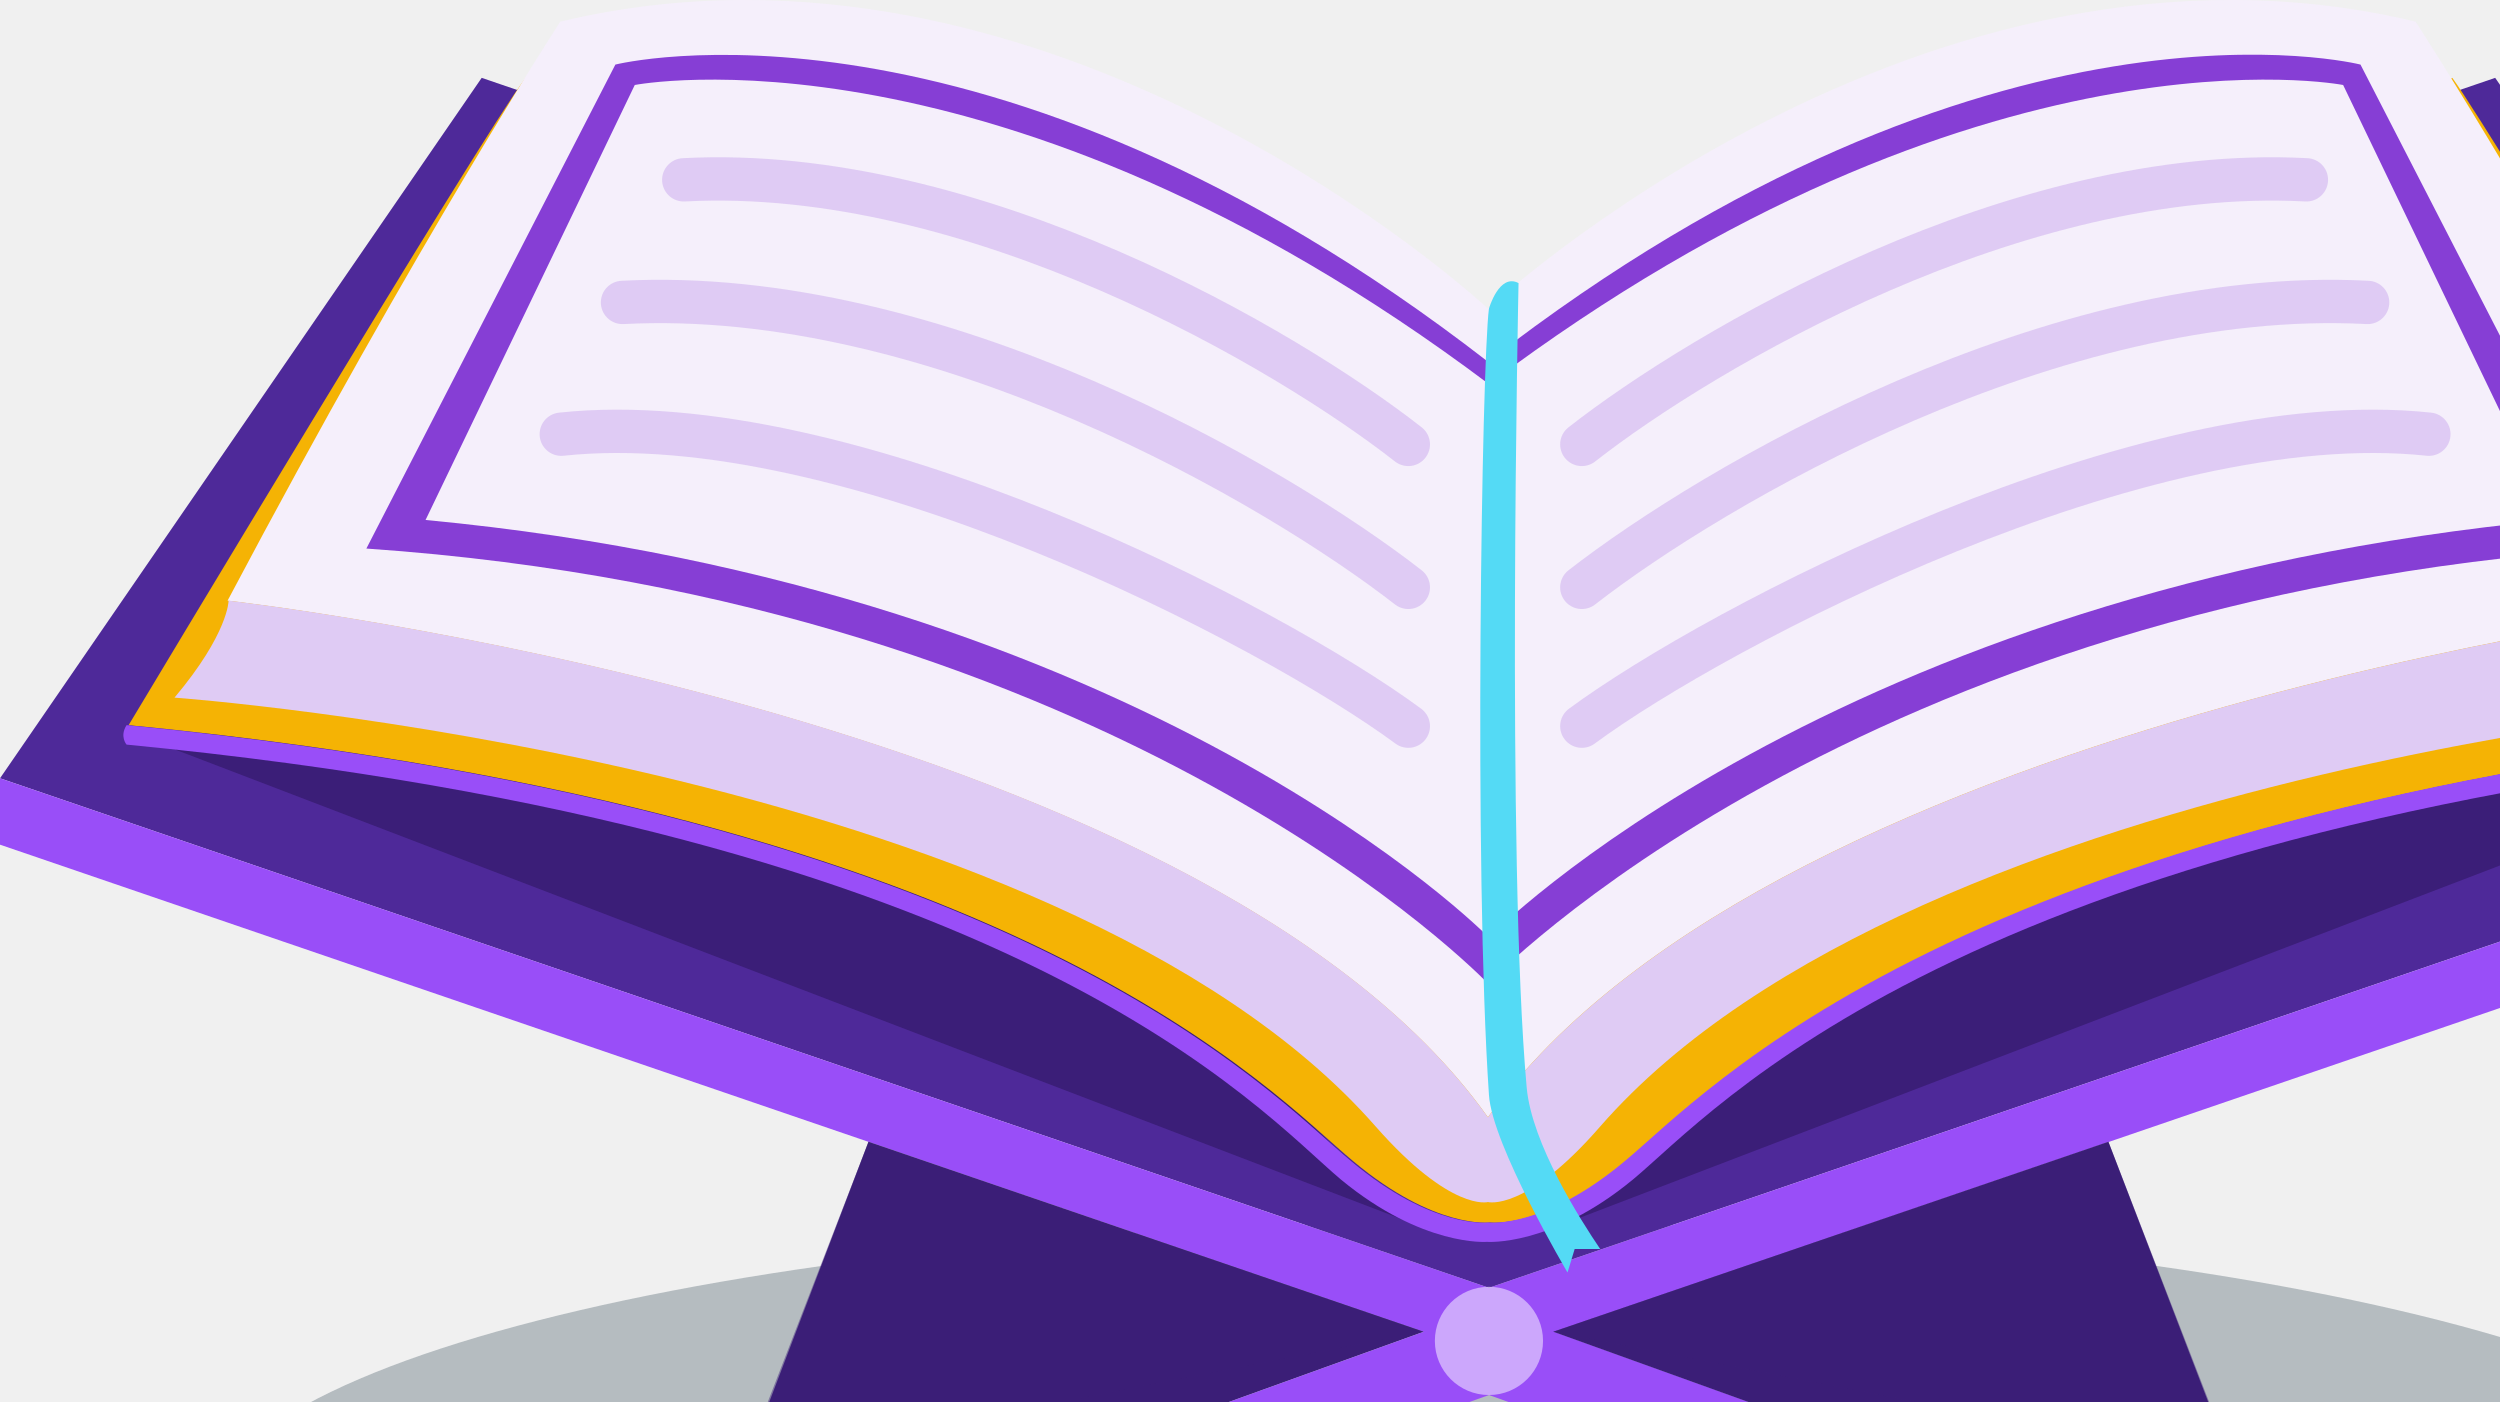
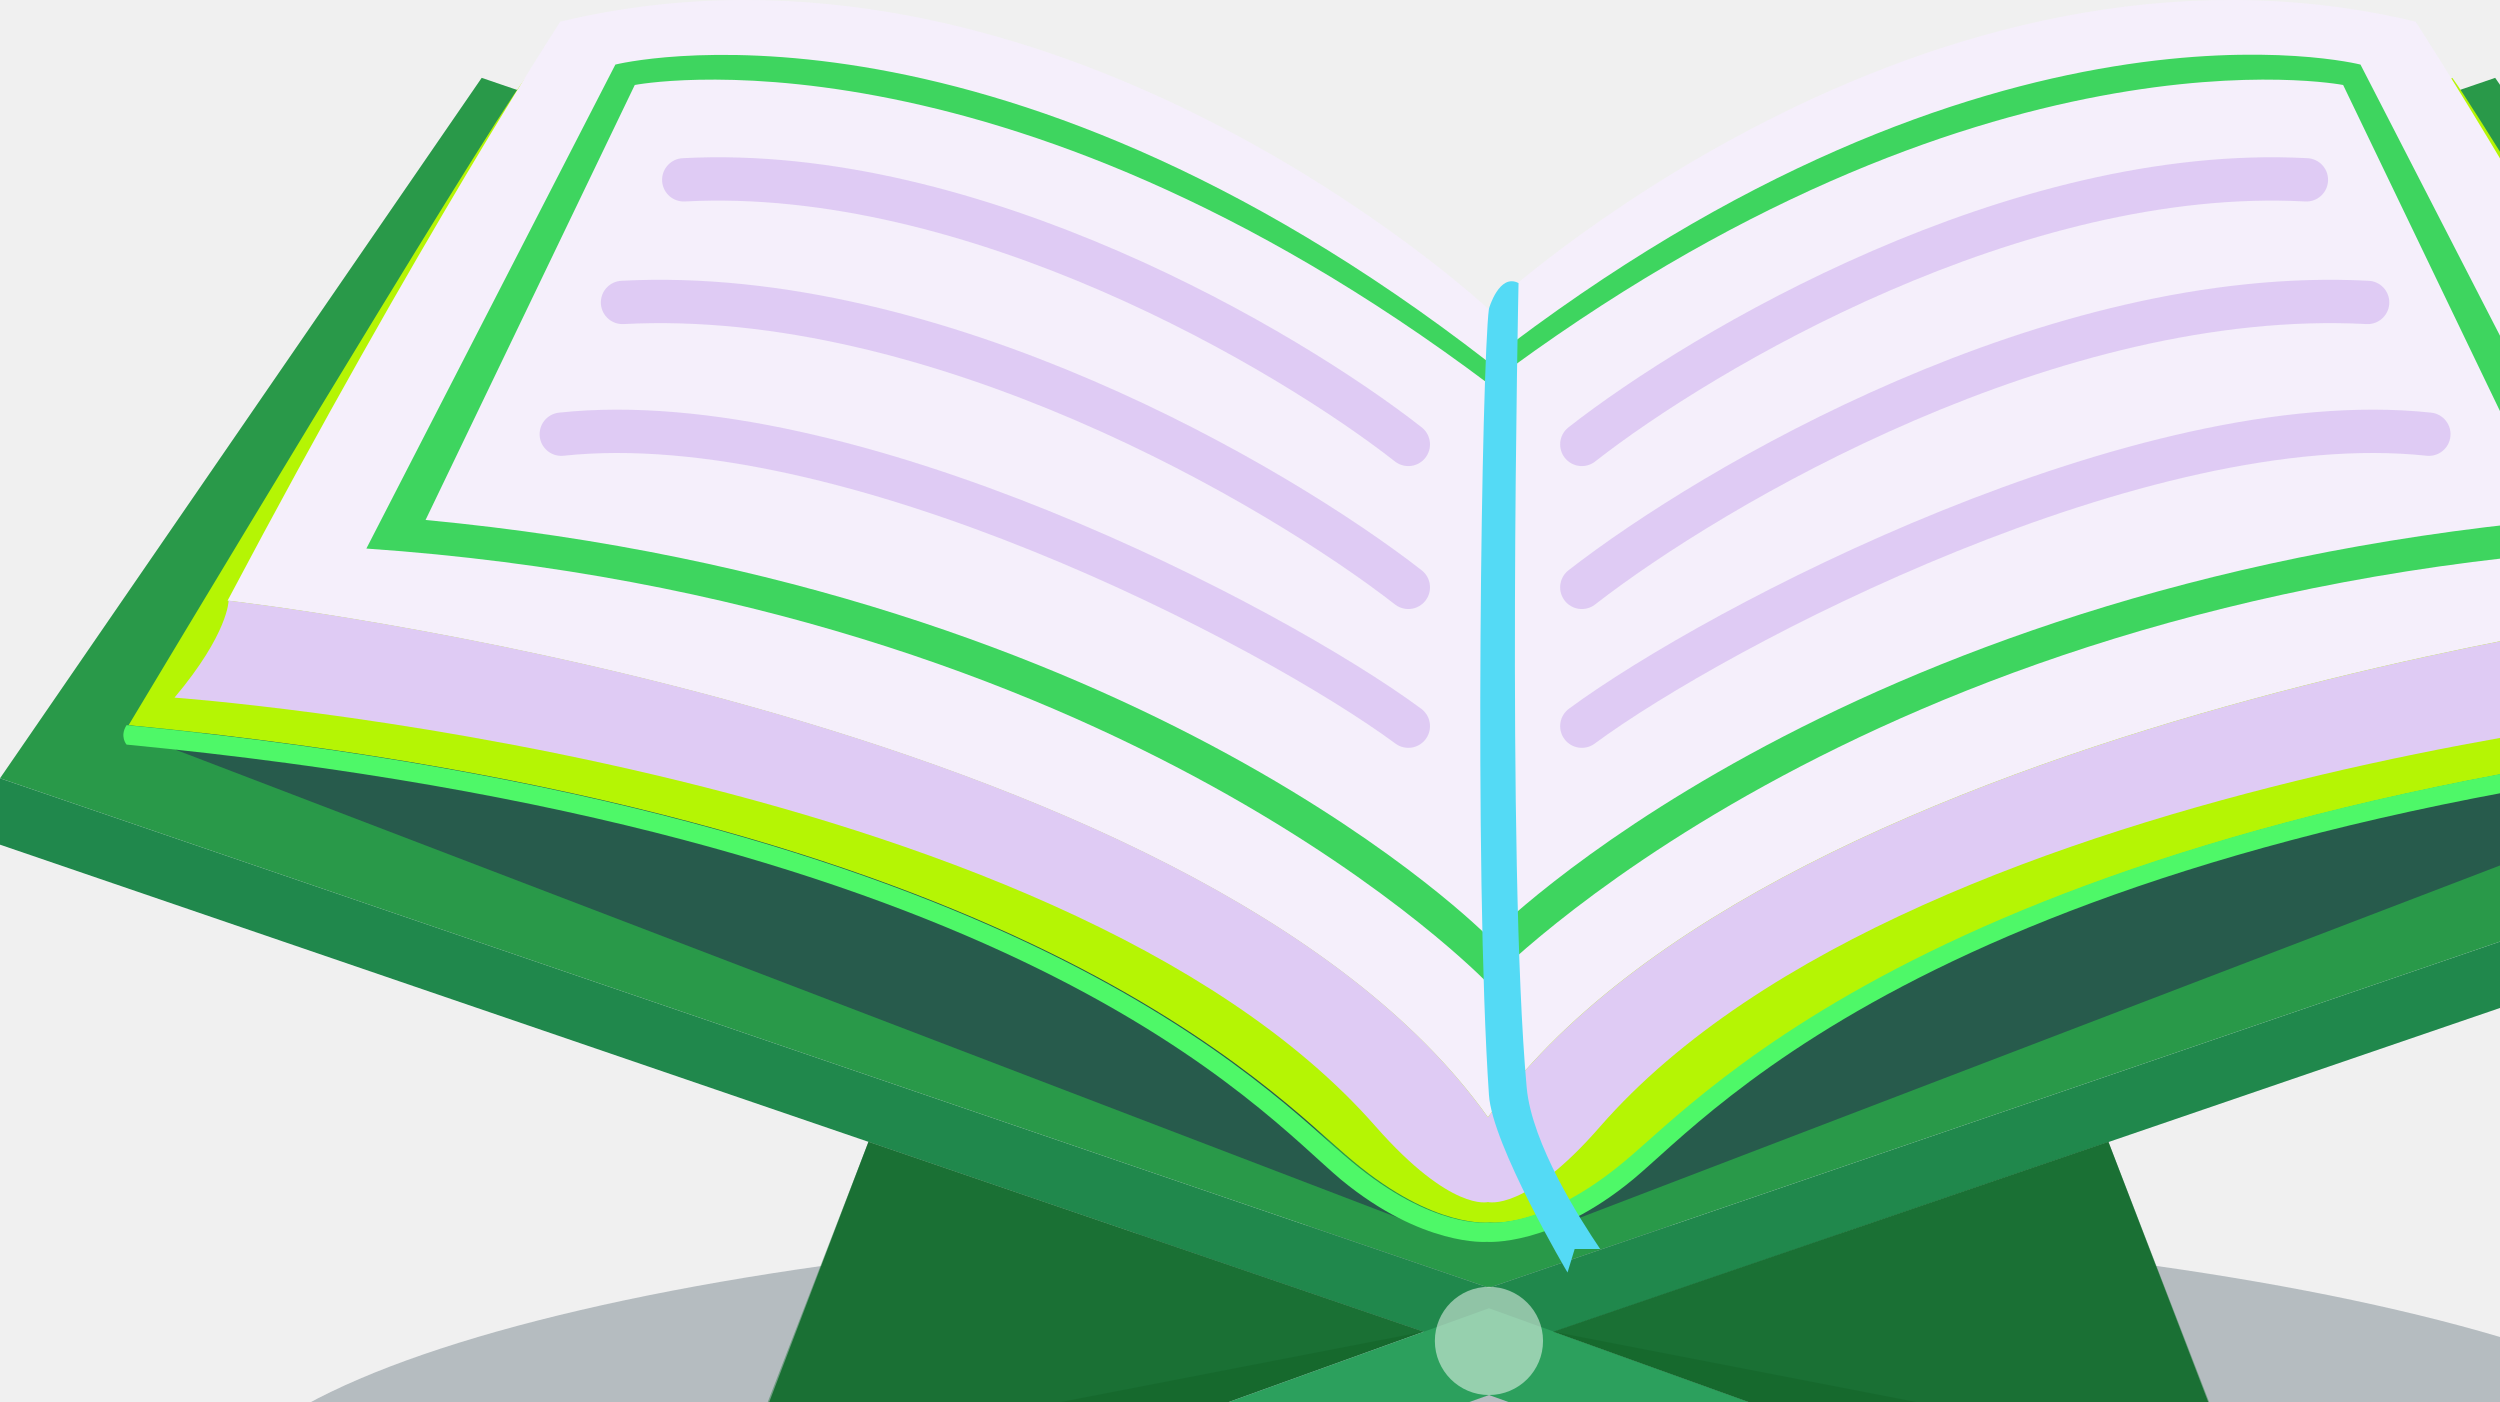
<svg xmlns="http://www.w3.org/2000/svg" width="173" height="97" viewBox="0 0 173 97" fill="none">
  <path opacity="0.25" d="M103.035 126C152.14 126 191.947 116.731 191.947 105.297C191.947 93.863 152.14 84.594 103.035 84.594C53.931 84.594 14.124 93.863 14.124 105.297C14.124 116.731 53.931 126 103.035 126Z" fill="#042030" />
-   <path d="M172.667 5.387L103.035 29.198L33.333 5.387L0 53.858L103.035 89.117L206 53.858L172.667 5.387Z" fill="#4E2999" />
+   <path d="M172.667 5.387L103.035 29.198L33.333 5.387L0 53.858L103.035 89.117L206 53.858L172.667 5.387Z" fill="#299949" />
  <path opacity="0.45" d="M12.147 51.88L97.597 84.594L68.219 55.483C68.219 55.483 19.986 43.825 12.147 51.88Z" fill="#240F4F" />
  <path opacity="0.45" d="M193.924 51.88L108.473 84.594L137.851 55.483C137.781 55.483 186.014 43.825 193.924 51.88Z" fill="#240F4F" />
-   <path d="M103.035 89.117L0 53.858V58.451L103.035 93.709L206 58.451V53.858L103.035 89.117Z" fill="#994EF8" />
-   <path d="M48.163 110.314L60.098 79.012L98.516 92.155L48.163 110.314Z" fill="#3B1E77" />
-   <path opacity="0.45" d="M51.482 101.27L98.516 92.155L60.098 79.012L51.482 101.27Z" fill="#3B1E77" />
-   <path d="M103.035 90.53L48.163 110.314L52.259 114.624L103.035 96.536L153.741 114.624L157.907 110.314L103.035 90.53Z" fill="#994EF8" />
-   <path d="M157.907 110.314L145.902 79.012L107.484 92.155L157.907 110.314Z" fill="#3B1E77" />
-   <path opacity="0.45" d="M154.518 101.27L107.484 92.155L145.902 79.012L154.518 101.27Z" fill="#3B1E77" />
+   <path d="M103.035 89.117L0 53.858V58.451L103.035 93.709L206 58.451V53.858L103.035 89.117Z" fill="#20884C" />
+   <path d="M48.163 110.314L60.098 79.012L98.516 92.155L48.163 110.314Z" fill="#16692D" />
+   <path opacity="0.45" d="M51.482 101.27L98.516 92.155L60.098 79.012L51.482 101.27Z" fill="#1E773C" />
+   <path d="M103.035 90.53L48.163 110.314L52.259 114.624L103.035 96.536L153.741 114.624L157.907 110.314L103.035 90.53Z" fill="#2CA05D" />
+   <path d="M157.907 110.314L145.902 79.012L107.484 92.155L157.907 110.314Z" fill="#16692D" />
+   <path opacity="0.45" d="M154.518 101.27L107.484 92.155L145.902 79.012L154.518 101.27Z" fill="#1E773C" />
  <path d="M103.035 96.536C105.102 96.536 106.778 94.859 106.778 92.791C106.778 90.722 105.102 89.046 103.035 89.046C100.968 89.046 99.292 90.722 99.292 92.791C99.292 94.859 100.968 96.536 103.035 96.536Z" fill="white" fill-opacity="0.5" />
-   <path d="M169.701 5.387L103.035 38.596L36.37 5.387C33.333 9.414 8.898 50.184 8.898 50.184C9.181 50.184 9.393 50.255 9.675 50.255C70.974 56.402 87.993 75.692 93.643 80.355C99.292 85.089 103.106 84.594 103.106 84.594C103.106 84.594 106.919 85.089 112.569 80.355C118.219 75.692 135.238 56.402 196.537 50.255C196.819 50.255 197.031 50.184 197.314 50.184C197.172 50.184 172.667 9.485 169.701 5.387Z" fill="#F5B304" />
-   <path d="M197.172 50.184C196.89 50.184 196.678 50.255 196.396 50.255C135.097 56.402 118.077 75.692 112.428 80.355C106.778 85.089 102.965 84.594 102.965 84.594C102.965 84.594 99.151 85.089 93.502 80.355C87.852 75.692 70.832 56.402 9.534 50.255C9.251 50.255 9.039 50.184 8.757 50.184C8.263 50.961 8.757 51.526 8.757 51.526C70.691 57.532 87.146 76.893 92.795 81.627C98.445 86.29 102.894 85.937 102.894 85.937C102.894 85.937 107.343 86.29 112.993 81.627C118.642 76.963 135.097 57.603 197.031 51.526C197.172 51.526 197.667 50.961 197.172 50.184Z" fill="#994EF8" />
+   <path d="M169.701 5.387L103.035 38.596L36.37 5.387C33.333 9.414 8.898 50.184 8.898 50.184C9.181 50.184 9.393 50.255 9.675 50.255C70.974 56.402 87.993 75.692 93.643 80.355C99.292 85.089 103.106 84.594 103.106 84.594C103.106 84.594 106.919 85.089 112.569 80.355C118.219 75.692 135.238 56.402 196.537 50.255C196.819 50.255 197.031 50.184 197.314 50.184C197.172 50.184 172.667 9.485 169.701 5.387Z" fill="#B5F504" />
+   <path d="M197.172 50.184C196.89 50.184 196.678 50.255 196.396 50.255C135.097 56.402 118.077 75.692 112.428 80.355C106.778 85.089 102.965 84.594 102.965 84.594C102.965 84.594 99.151 85.089 93.502 80.355C87.852 75.692 70.832 56.402 9.534 50.255C9.251 50.255 9.039 50.184 8.757 50.184C8.263 50.961 8.757 51.526 8.757 51.526C70.691 57.532 87.146 76.893 92.795 81.627C98.445 86.29 102.894 85.937 102.894 85.937C102.894 85.937 107.343 86.29 112.993 81.627C118.642 76.963 135.097 57.603 197.031 51.526C197.172 51.526 197.667 50.961 197.172 50.184Z" fill="#4EF868" />
  <path d="M167.159 1.501C133.049 -6.696 102.965 21.355 102.965 21.355C102.965 21.355 72.88 -6.696 38.771 1.501C38.771 1.501 29.096 16.339 15.748 41.564C15.748 41.564 82.909 49.124 102.965 77.317C123.021 49.124 190.181 41.564 190.181 41.564C176.834 16.339 167.159 1.501 167.159 1.501Z" fill="#F5EFFB" />
  <path d="M190.181 41.564C190.181 41.564 123.021 49.124 102.965 77.317C82.979 49.124 15.819 41.564 15.819 41.564C15.819 41.564 15.819 43.825 12.076 48.276C12.076 48.276 73.022 52.657 95.196 77.953C100.422 83.888 102.965 83.181 102.965 83.181C102.965 83.181 105.578 83.888 110.733 77.953C132.837 52.657 193.853 48.276 193.853 48.276C190.181 43.754 190.181 41.564 190.181 41.564Z" fill="#DFCBF4" />
-   <path d="M163.345 4.468C163.345 4.468 137.851 -2.032 102.965 25.03C68.149 -1.962 42.584 4.468 42.584 4.468L25.353 37.96C77.753 41.564 102.965 68.06 102.965 68.06C102.965 68.06 128.176 41.564 180.577 37.96L163.345 4.468ZM103.035 64.881C103.035 64.881 79.448 40.716 29.449 35.982L43.926 5.881C43.926 5.881 68.996 1.006 103.035 26.584C137.074 1.006 162.145 5.881 162.145 5.881L176.622 35.982C126.623 40.716 103.035 64.881 103.035 64.881Z" fill="#863ED5" />
+   <path d="M163.345 4.468C163.345 4.468 137.851 -2.032 102.965 25.03C68.149 -1.962 42.584 4.468 42.584 4.468L25.353 37.96C77.753 41.564 102.965 68.06 102.965 68.06C102.965 68.06 128.176 41.564 180.577 37.96L163.345 4.468ZM103.035 64.881C103.035 64.881 79.448 40.716 29.449 35.982L43.926 5.881C43.926 5.881 68.996 1.006 103.035 26.584C137.074 1.006 162.145 5.881 162.145 5.881L176.622 35.982C126.623 40.716 103.035 64.881 103.035 64.881Z" fill="#3ED55F" />
  <path opacity="0.2" d="M109.462 50.25C118.878 43.302 148.303 27.927 168.077 30.046" stroke="#863ED5" stroke-width="3" stroke-linecap="round" />
  <path opacity="0.2" d="M109.462 30.753C117.819 24.206 139.546 11.379 159.602 12.444" stroke="#863ED5" stroke-width="3" stroke-linecap="round" />
  <path opacity="0.2" d="M109.462 40.645C118.525 33.595 142.088 19.781 163.84 20.928" stroke="#863ED5" stroke-width="3" stroke-linecap="round" />
  <path opacity="0.2" d="M97.456 50.25C88.04 43.302 58.615 27.927 38.841 30.046" stroke="#863ED5" stroke-width="3" stroke-linecap="round" />
  <path opacity="0.2" d="M97.456 30.753C89.1 24.206 67.372 11.379 47.316 12.444" stroke="#863ED5" stroke-width="3" stroke-linecap="round" />
  <path opacity="0.2" d="M97.456 40.645C88.393 33.595 64.83 19.781 43.078 20.928" stroke="#863ED5" stroke-width="3" stroke-linecap="round" />
  <path d="M103.035 21.355C103.035 21.355 103.742 18.883 105.083 19.589C105.083 19.589 104.236 59.652 105.648 75.268C106.001 79.154 109.391 84.453 110.733 86.431H108.967L108.473 88.057C108.473 88.057 103.247 79.224 103.035 75.762C101.976 60.217 102.541 25.1 103.035 21.355Z" fill="#54DAF5" />
</svg>
